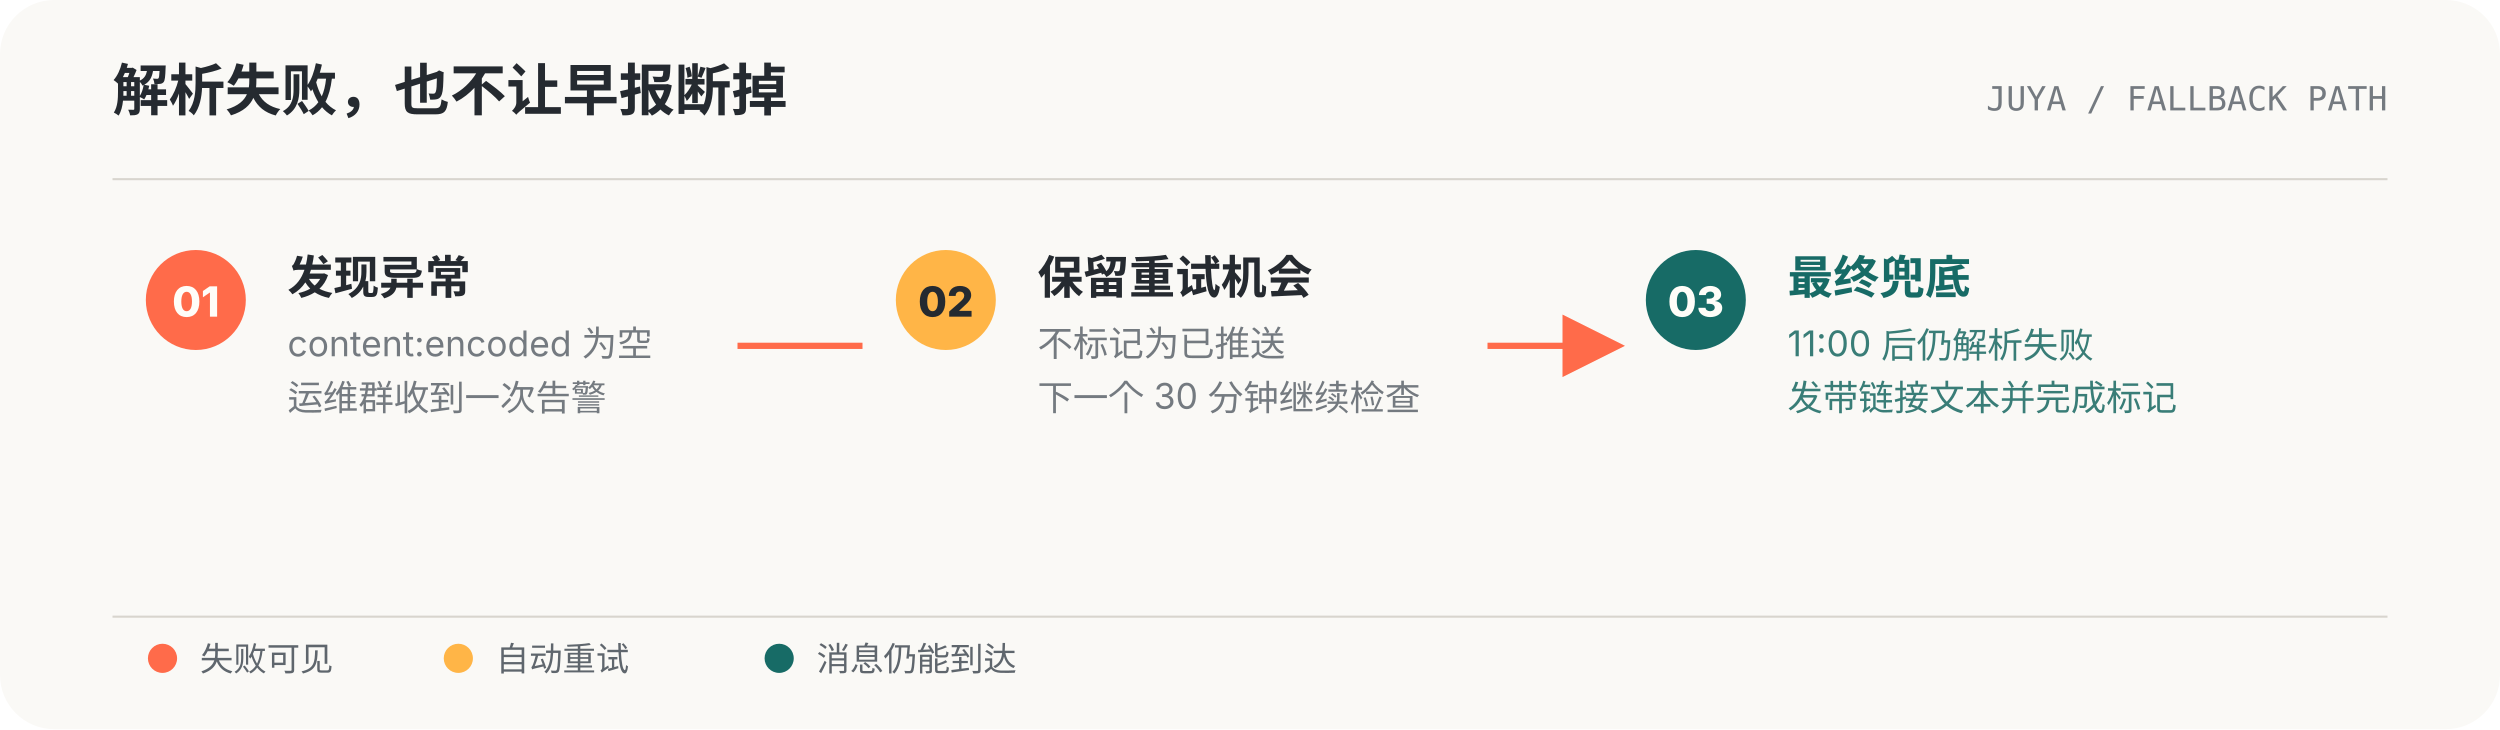
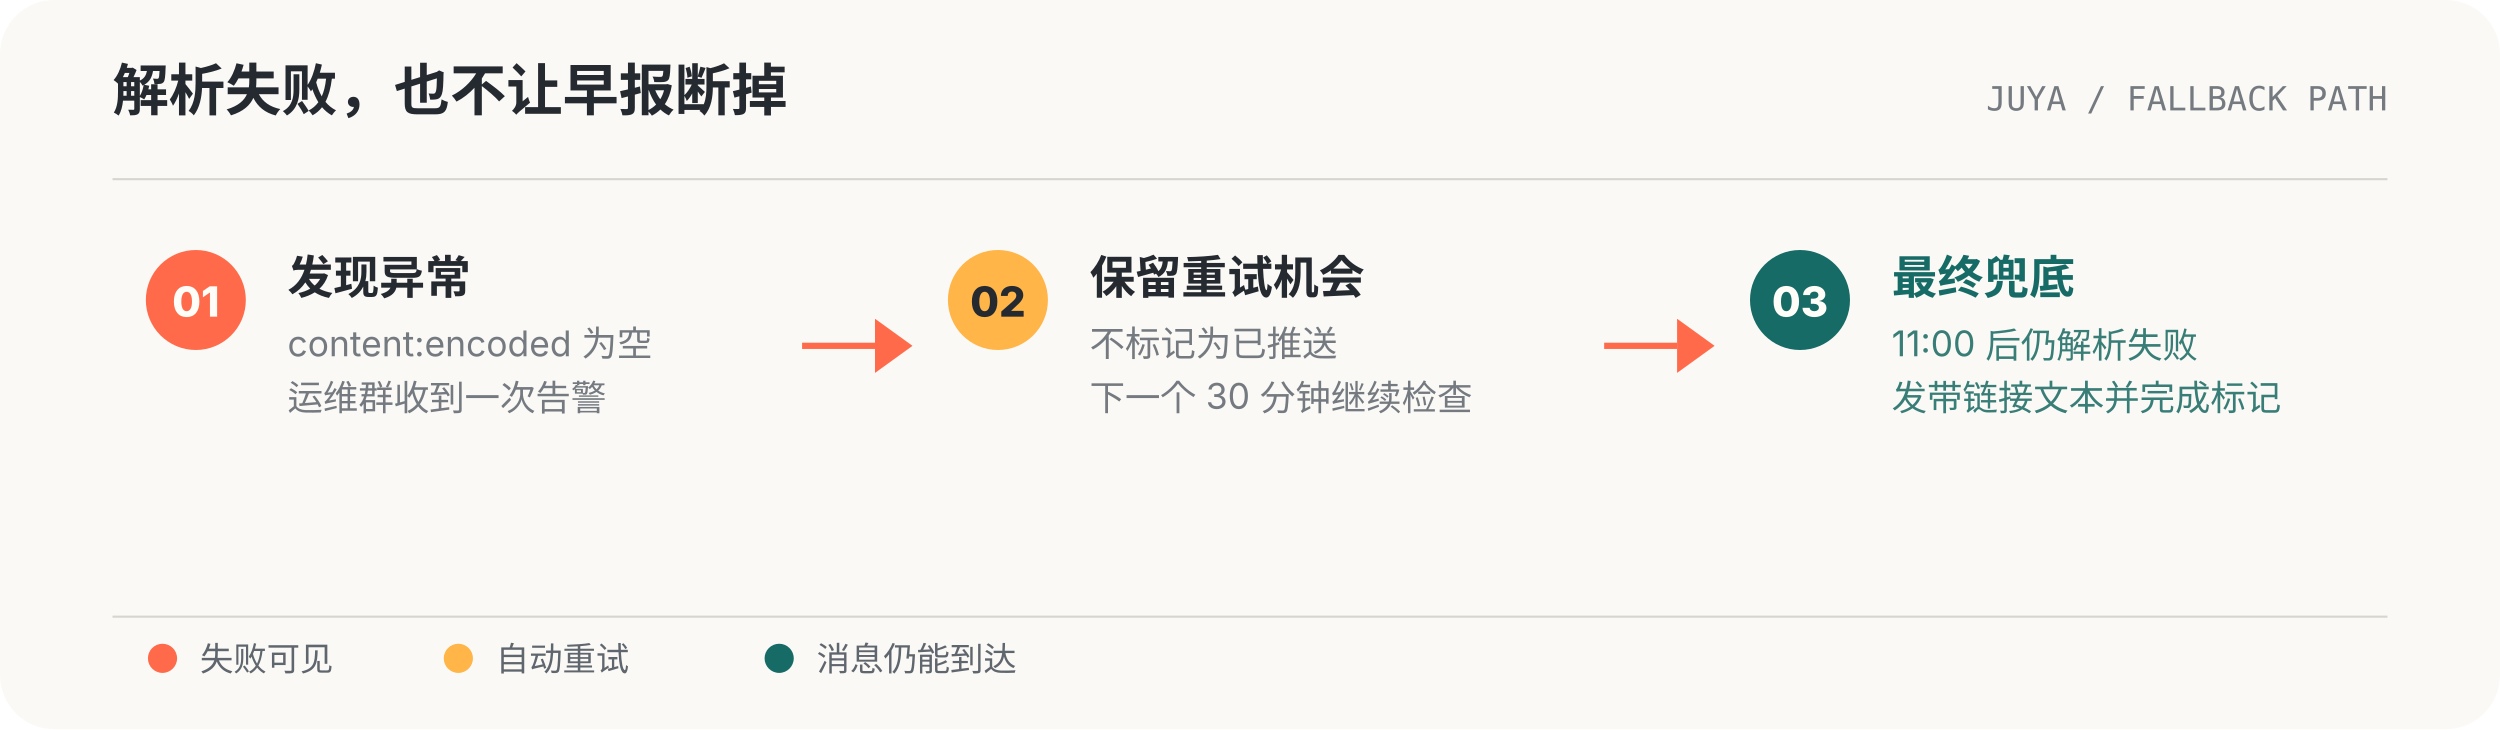
<svg xmlns="http://www.w3.org/2000/svg" width="1200" height="350" viewBox="0 0 1200 350" role="img" aria-labelledby="title desc">
-   <defs>
-     <marker id="arrow" markerWidth="10" markerHeight="10" refX="8" refY="5" orient="auto">
-       <path d="M0 0L10 5L0 10Z" fill="#ff6b4a" />
-     </marker>
-   </defs>
  <rect width="1200" height="350" rx="26" fill="#faf9f6" />
  <path d="M54 86H1146M54 296H1146" stroke="#d8d5ce" />
  <text x="54" y="53" fill="#252a30" font-family="-apple-system,BlinkMacSystemFont,'Segoe UI','PingFang SC',sans-serif" font-size="27" font-weight="800">解析失败，也不让早报断掉</text>
  <text x="1146" y="53" text-anchor="end" fill="#747a80" font-family="ui-monospace,SFMono-Regular,Menlo,monospace" font-size="16">JUYA / FALLBACK PATH</text>
  <g font-family="-apple-system,BlinkMacSystemFont,'Segoe UI','PingFang SC',sans-serif">
    <g transform="translate(70 120)">
      <circle cx="24" cy="24" r="24" fill="#ff6b4a" />
      <text x="24" y="32" text-anchor="middle" fill="#fffdf8" font-size="20" font-weight="800">01</text>
      <text x="68" y="21" fill="#252a30" font-size="22" font-weight="800">发现异常</text>
      <text x="68" y="51" fill="#747a80" font-size="17">content:encoded 为空</text>
      <text x="68" y="77" fill="#747a80" font-size="17">运维群收到一次告警</text>
    </g>
-     <g transform="translate(430 120)">
+     <g transform="translate(455 120)">
      <circle cx="24" cy="24" r="24" fill="#ffb547" />
      <text x="24" y="32" text-anchor="middle" fill="#252a30" font-size="20" font-weight="800">02</text>
      <text x="68" y="21" fill="#252a30" font-size="22" font-weight="800">保留重试机会</text>
      <text x="68" y="51" fill="#747a80" font-size="17">不标记为已推送</text>
      <text x="68" y="77" fill="#747a80" font-size="17">下一个 30 分钟继续检查</text>
    </g>
-     <g transform="translate(790 120)">
+     <g transform="translate(840 120)">
      <circle cx="24" cy="24" r="24" fill="#176b66" />
      <text x="24" y="32" text-anchor="middle" fill="#fffdf8" font-size="20" font-weight="800">03</text>
      <text x="68" y="21" fill="#176b66" font-size="22" font-weight="800">最终兜底</text>
      <text x="68" y="51" fill="#397d77" font-size="17">11:00 后仍解析失败</text>
      <text x="68" y="77" fill="#397d77" font-size="17">发带链接文本并完成标记</text>
    </g>
  </g>
-   <path d="M354 166H414M714 166H774" stroke="#ff6b4a" stroke-width="3" marker-end="url(#arrow)" />
+   <path d="M385 166H420M770 166H805" stroke="#ff6b4a" stroke-width="3" />
+   <path d="M420 153L438 166L420 179Z" fill="#ff6b4a" />
+   <path d="M805 153L823 166L805 179Z" fill="#ff6b4a" />
  <g transform="translate(70 316)" font-family="ui-monospace,SFMono-Regular,Menlo,monospace" font-size="16">
    <circle cx="8" cy="0" r="7" fill="#ff6b4a" />
    <text x="26" y="6" fill="#5f666d">失败可见</text>
    <circle cx="150" cy="0" r="7" fill="#ffb547" />
    <text x="168" y="6" fill="#5f666d">自动重试</text>
    <circle cx="304" cy="0" r="7" fill="#176b66" />
    <text x="322" y="6" fill="#5f666d">消息仍能到达</text>
  </g>
</svg>
